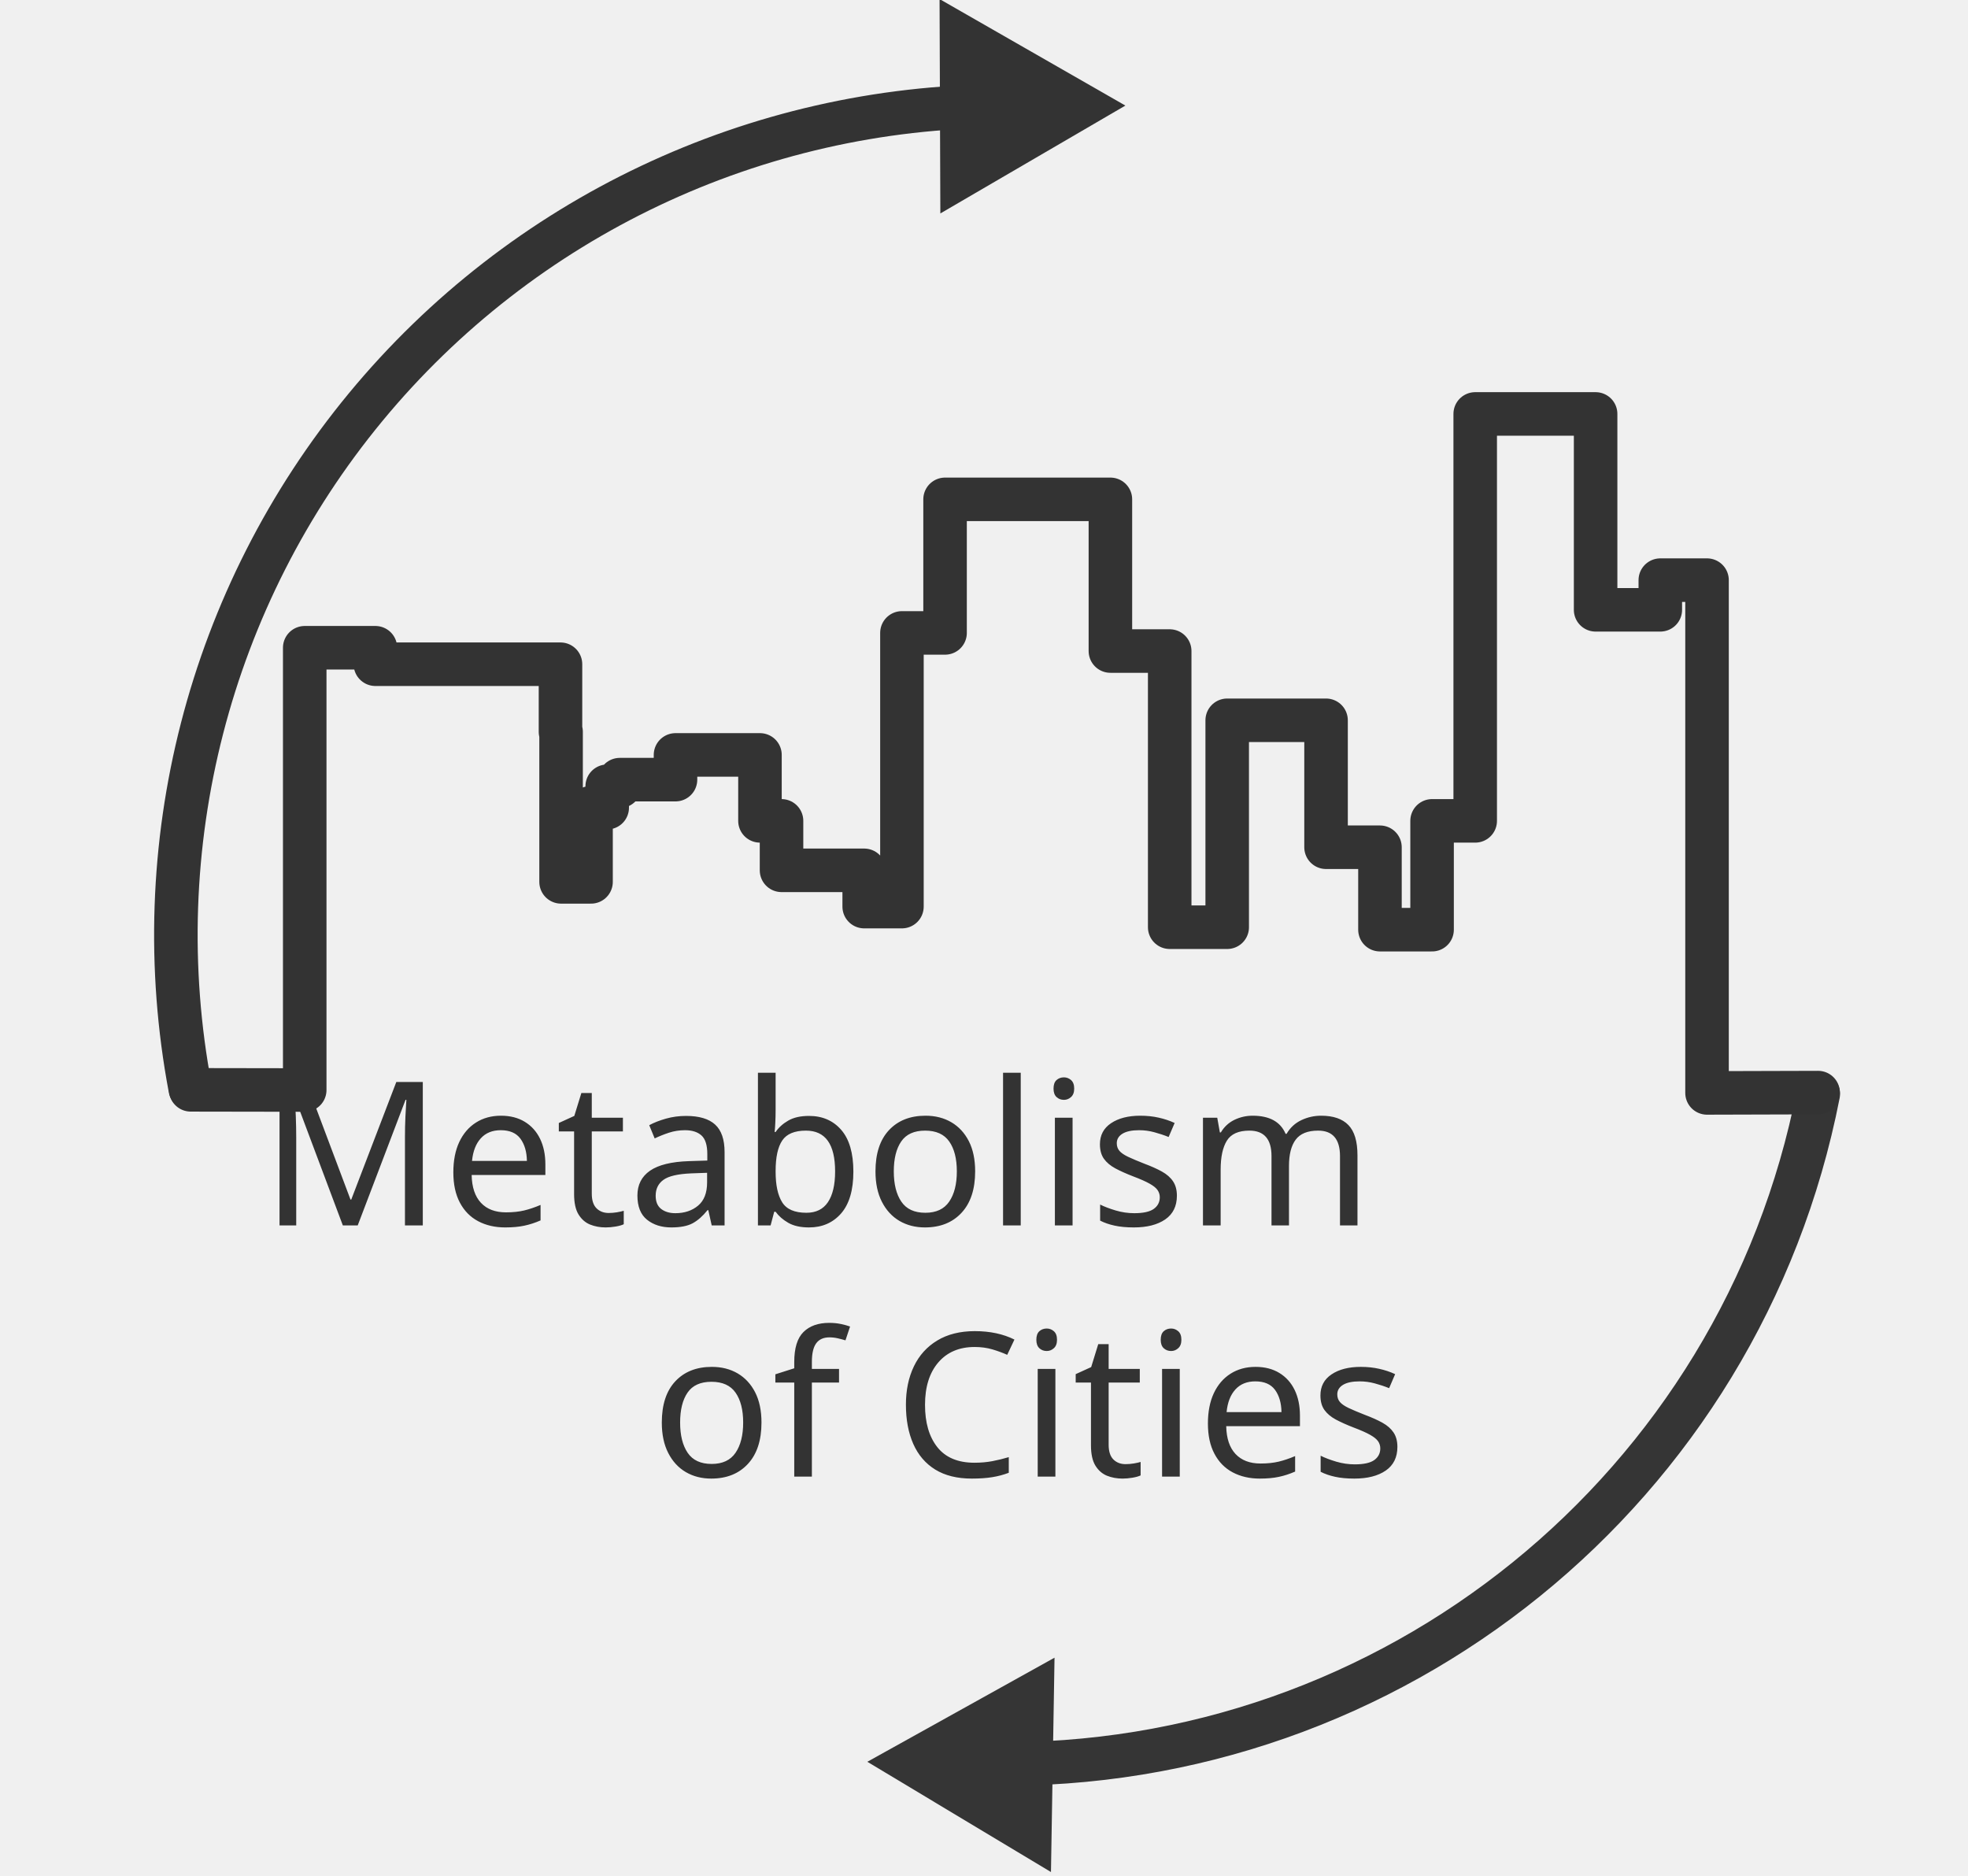
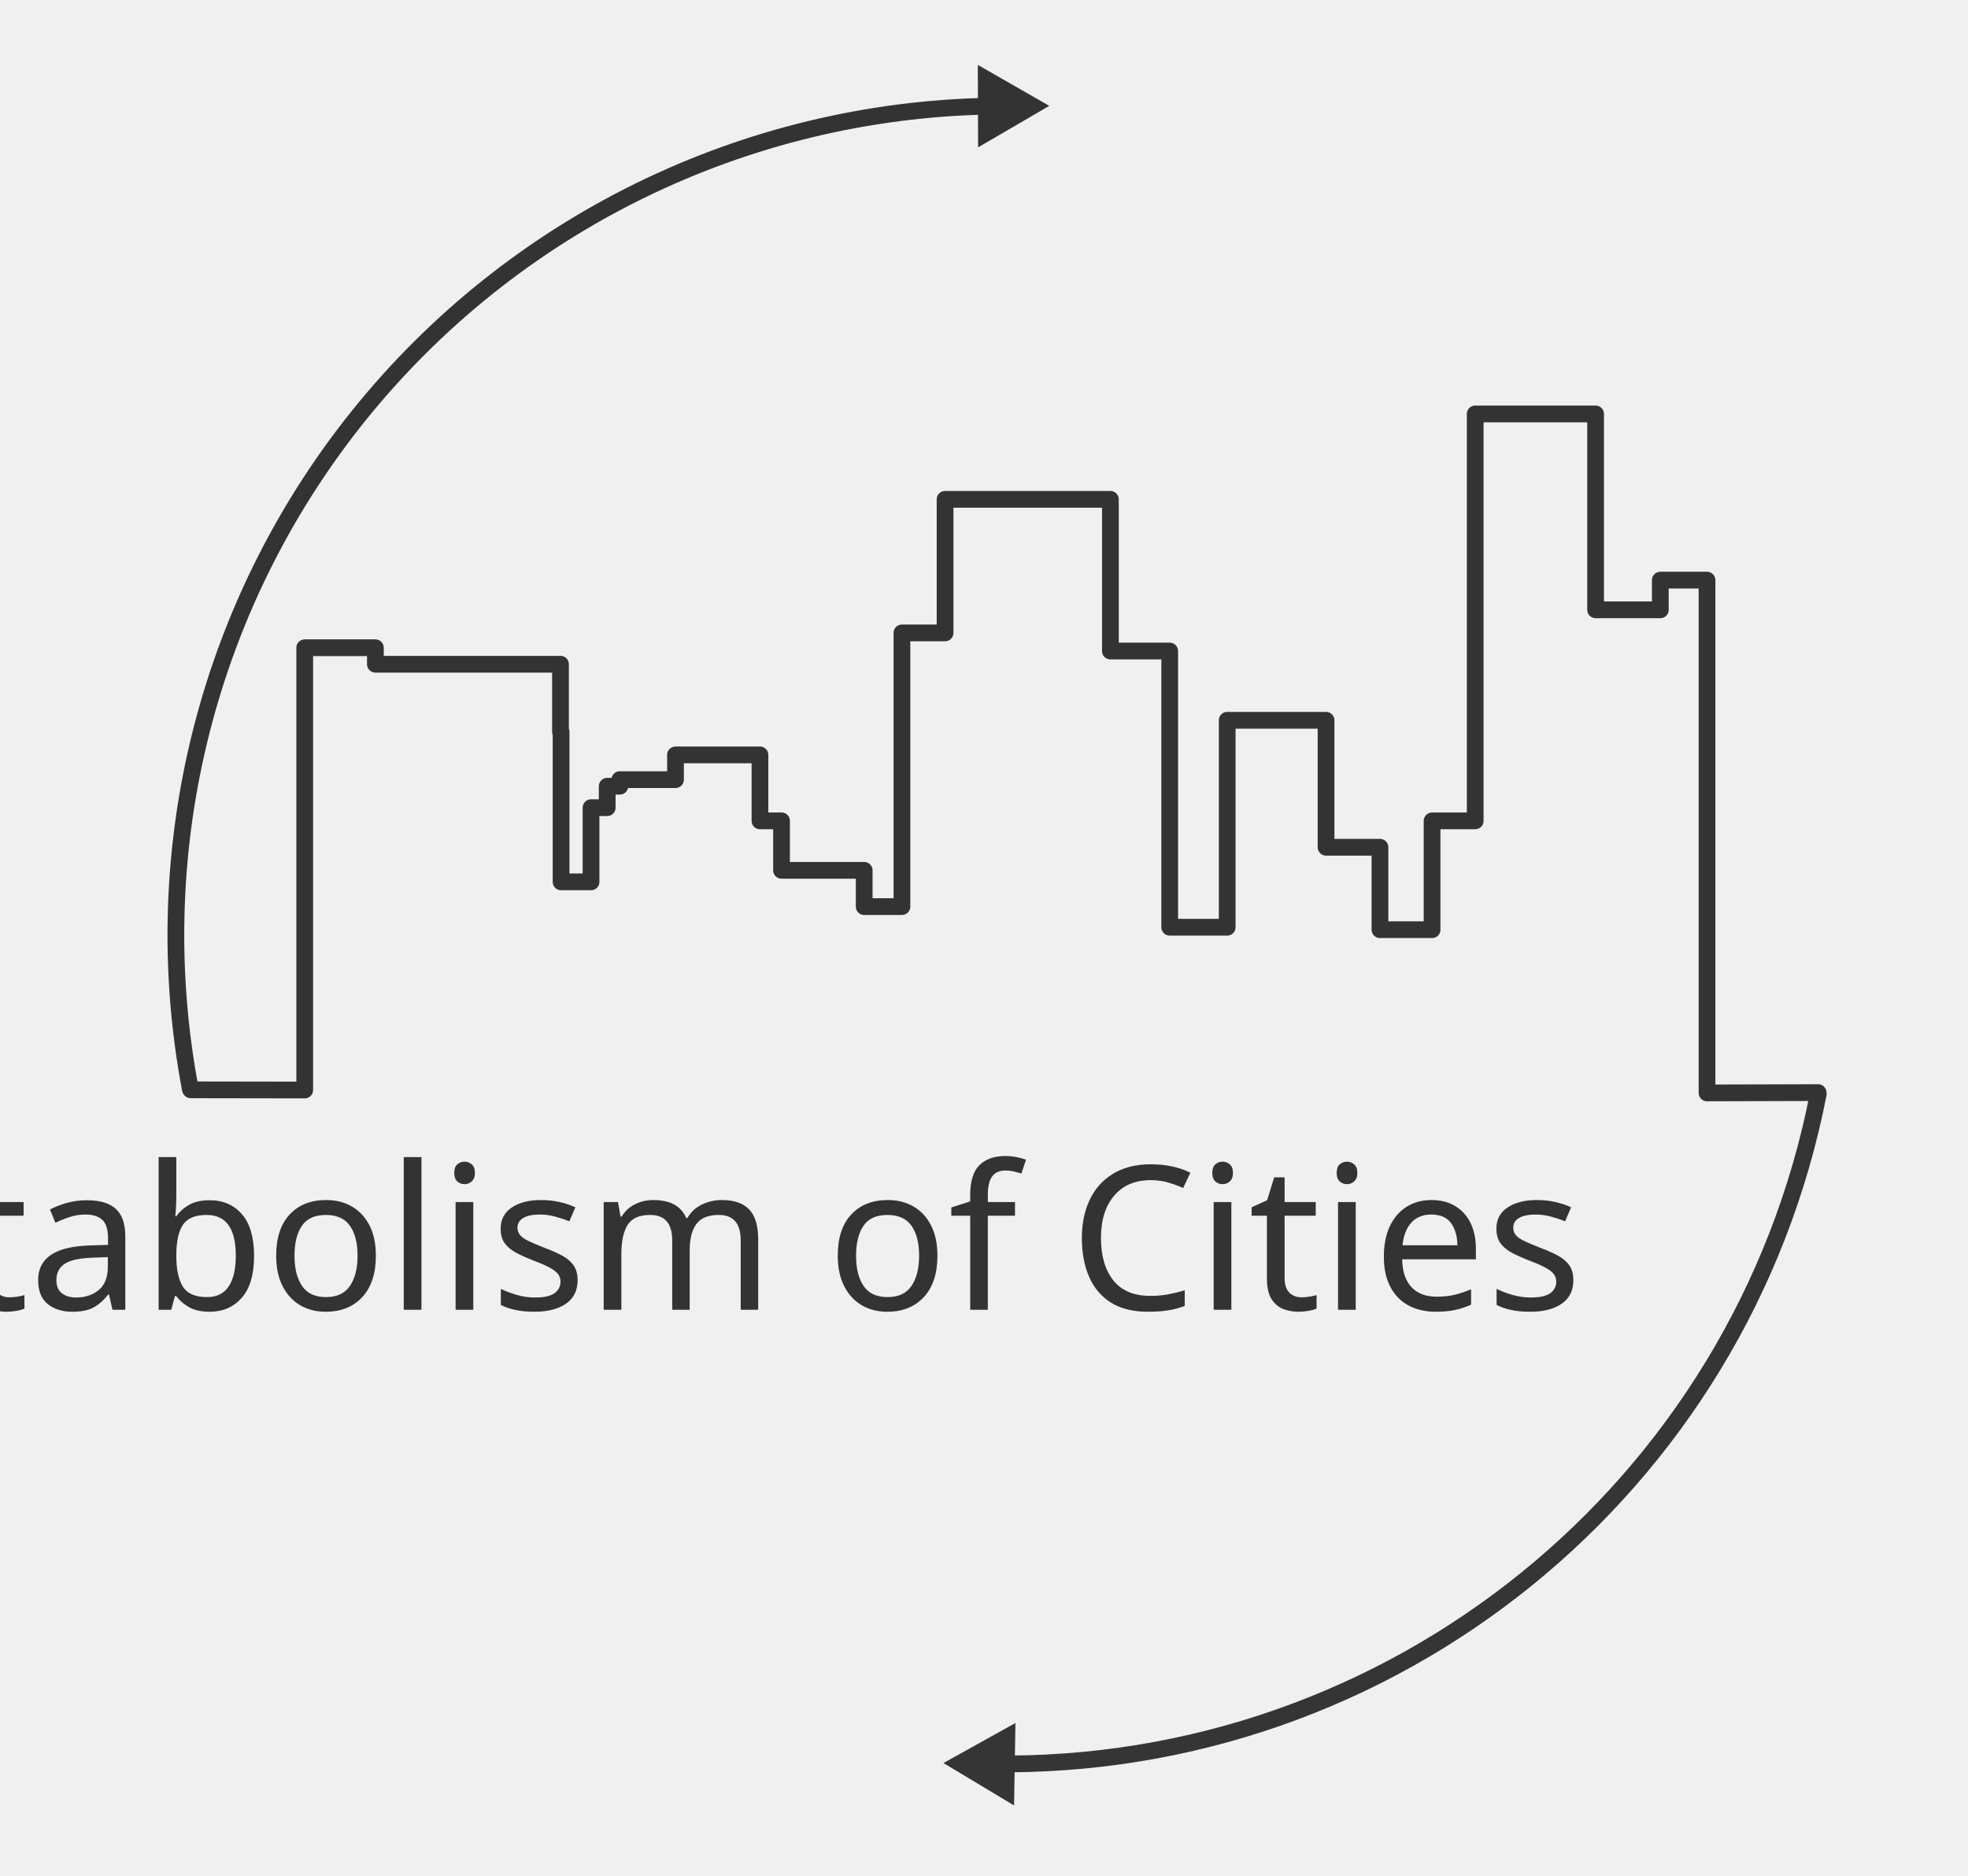
<svg xmlns="http://www.w3.org/2000/svg" xmlns:ns1="http://www.openswatchbook.org/uri/2009/osb" xmlns:xlink="http://www.w3.org/1999/xlink" width="587.7" height="560" viewBox="0 0 587.7 560" id="svg2" version="1.1">
  <defs id="defs4">
    <linearGradient id="linearGradient5029">
      <stop style="stop-color:#ffffff;stop-opacity:1;" offset="0" id="stop5031" />
      <stop style="stop-color:#ffffff;stop-opacity:0;" offset="1" id="stop5033" />
    </linearGradient>
    <linearGradient id="linearGradient7503" ns1:paint="solid">
      <stop style="stop-color:#333333;stop-opacity:1;" offset="0" id="stop7505" />
    </linearGradient>
    <marker orient="auto" refY="0" refX="0" id="marker7285" style="overflow:visible">
      <path id="path7287" style="fill:#cf4803;fill-opacity:1;fill-rule:evenodd;stroke:#ffffff;stroke-width:0.625;stroke-linejoin:round;stroke-opacity:1" d="M 8.719,4.034 -2.207,0.016 8.719,-4.002 c -1.745,2.372 -1.735,5.617 -6e-7,8.035 z" transform="scale(-0.6,-0.6)" />
    </marker>
    <marker orient="auto" refY="0" refX="0" id="marker7101" style="overflow:visible">
      <g id="g7103" transform="scale(-1.2,-1.2)" style="fill:#cf4803;fill-opacity:1;stroke:#ffffff;stroke-opacity:1">
        <path id="path7105" d="M -3.805,-3.959 0.544,0" style="fill:#cf4803;fill-opacity:1;fill-rule:evenodd;stroke:#ffffff;stroke-width:0.8;stroke-linecap:round;stroke-opacity:1" />
        <path id="path7107" d="M -1.287,-3.959 3.062,0" style="fill:#cf4803;fill-opacity:1;fill-rule:evenodd;stroke:#ffffff;stroke-width:0.8;stroke-linecap:round;stroke-opacity:1" />
        <path id="path7109" d="M 1.305,-3.959 5.654,0" style="fill:#cf4803;fill-opacity:1;fill-rule:evenodd;stroke:#ffffff;stroke-width:0.8;stroke-linecap:round;stroke-opacity:1" />
        <path id="path7111" d="M -3.805,4.178 0.544,0.22" style="fill:#cf4803;fill-opacity:1;fill-rule:evenodd;stroke:#ffffff;stroke-width:0.8;stroke-linecap:round;stroke-opacity:1" />
        <path id="path7113" d="M -1.287,4.178 3.062,0.22" style="fill:#cf4803;fill-opacity:1;fill-rule:evenodd;stroke:#ffffff;stroke-width:0.8;stroke-linecap:round;stroke-opacity:1" />
        <path id="path7115" d="M 1.305,4.178 5.654,0.22" style="fill:#cf4803;fill-opacity:1;fill-rule:evenodd;stroke:#ffffff;stroke-width:0.8;stroke-linecap:round;stroke-opacity:1" />
      </g>
    </marker>
    <marker orient="auto" refY="0" refX="0" id="marker6995" style="overflow:visible">
      <path id="path6997" d="m 5.77,0 -8.65,5 0,-10 8.65,5 z" style="fill:#333333;fill-opacity:1;fill-rule:evenodd;stroke:#333333;stroke-width:1pt;stroke-opacity:1" transform="scale(0.4,0.4)" />
    </marker>
    <marker orient="auto" refY="0" refX="0" id="Tail" style="overflow:visible">
      <g id="g6369" transform="scale(-1.2,-1.2)" style="fill:#cf4803;fill-opacity:1;stroke:#ffffff;stroke-opacity:1">
        <path id="path6371" d="M -3.805,-3.959 0.544,0" style="fill:#cf4803;fill-opacity:1;fill-rule:evenodd;stroke:#ffffff;stroke-width:0.8;stroke-linecap:round;stroke-opacity:1" />
        <path id="path6373" d="M -1.287,-3.959 3.062,0" style="fill:#cf4803;fill-opacity:1;fill-rule:evenodd;stroke:#ffffff;stroke-width:0.8;stroke-linecap:round;stroke-opacity:1" />
        <path id="path6375" d="M 1.305,-3.959 5.654,0" style="fill:#cf4803;fill-opacity:1;fill-rule:evenodd;stroke:#ffffff;stroke-width:0.8;stroke-linecap:round;stroke-opacity:1" />
        <path id="path6377" d="M -3.805,4.178 0.544,0.22" style="fill:#cf4803;fill-opacity:1;fill-rule:evenodd;stroke:#ffffff;stroke-width:0.8;stroke-linecap:round;stroke-opacity:1" />
        <path id="path6379" d="M -1.287,4.178 3.062,0.22" style="fill:#cf4803;fill-opacity:1;fill-rule:evenodd;stroke:#ffffff;stroke-width:0.8;stroke-linecap:round;stroke-opacity:1" />
        <path id="path6381" d="M 1.305,4.178 5.654,0.22" style="fill:#cf4803;fill-opacity:1;fill-rule:evenodd;stroke:#ffffff;stroke-width:0.8;stroke-linecap:round;stroke-opacity:1" />
      </g>
    </marker>
    <marker orient="auto" refY="0" refX="0" id="TriangleOutL" style="overflow:visible">
      <path id="path6475" d="m 5.77,0 -8.65,5 0,-10 8.65,5 z" style="fill:#cf4803;fill-opacity:1;fill-rule:evenodd;stroke:#ffffff;stroke-width:1pt;stroke-opacity:1" transform="scale(0.8,0.8)" />
    </marker>
    <marker orient="auto" refY="0" refX="0" id="TriangleOutM" style="overflow:visible">
      <path id="path6478" d="m 5.77,0 -8.65,5 0,-10 8.65,5 z" style="fill:#333333;fill-opacity:1;fill-rule:evenodd;stroke:#333333;stroke-width:1pt;stroke-opacity:1" transform="scale(0.4,0.4)" />
    </marker>
    <marker orient="auto" refY="0" refX="0" id="Arrow2Mend" style="overflow:visible">
      <path id="path6360" style="fill:#cf4803;fill-opacity:1;fill-rule:evenodd;stroke:#ffffff;stroke-width:0.625;stroke-linejoin:round;stroke-opacity:1" d="M 8.719,4.034 -2.207,0.016 8.719,-4.002 c -1.745,2.372 -1.735,5.617 -6e-7,8.035 z" transform="scale(-0.6,-0.6)" />
    </marker>
    <marker orient="auto" refY="0" refX="0" id="Arrow2Lend" style="overflow:visible">
      <path id="path6354" style="fill:#cf4803;fill-opacity:1;fill-rule:evenodd;stroke:#ffffff;stroke-width:0.625;stroke-linejoin:round;stroke-opacity:1" d="M 8.719,4.034 -2.207,0.016 8.719,-4.002 c -1.745,2.372 -1.735,5.617 -6e-7,8.035 z" transform="matrix(-1.1,0,0,-1.1,-1.1,0)" />
    </marker>
    <marker orient="auto" refY="0" refX="0" id="Arrow1Mstart" style="overflow:visible">
      <path id="path6339" d="M 0,0 5,-5 -12.5,0 5,5 0,0 Z" style="fill:#cf4803;fill-opacity:1;fill-rule:evenodd;stroke:#ffffff;stroke-width:1pt;stroke-opacity:1" transform="matrix(0.4,0,0,0.4,4,0)" />
    </marker>
    <marker orient="auto" refY="0" refX="0" id="Arrow1Lend" style="overflow:visible">
      <path id="path6336" d="M 0,0 5,-5 -12.5,0 5,5 0,0 Z" style="fill:#cf4803;fill-opacity:1;fill-rule:evenodd;stroke:#ffffff;stroke-width:1pt;stroke-opacity:1" transform="matrix(-0.8,0,0,-0.8,-10,0)" />
    </marker>
    <marker orient="auto" refY="0" refX="0" id="Arrow1Lstart" style="overflow:visible">
      <path id="path6333" d="M 0,0 5,-5 -12.5,0 5,5 0,0 Z" style="fill:#cf4803;fill-opacity:1;fill-rule:evenodd;stroke:#ffffff;stroke-width:1pt;stroke-opacity:1" transform="matrix(0.8,0,0,0.8,10,0)" />
    </marker>
    <linearGradient xlink:href="#linearGradient7503" id="linearGradient7507" x1="355.273" y1="781.7" x2="622.222" y2="781.7" gradientUnits="userSpaceOnUse" gradientTransform="translate(-77.08275,-351.4555)" />
    <linearGradient xlink:href="#linearGradient5029" id="linearGradient5035" x1="356.323" y1="876.834" x2="381.742" y2="876.834" gradientUnits="userSpaceOnUse" gradientTransform="translate(-77.08275,-351.4555)" />
  </defs>
  <g id="layer1" transform="translate(-0.3000004,4.1113283e-6)" />
  <g id="layer2" transform="translate(-0.3000004,4.1113283e-6)">
-     <path style="fill:none;fill-opacity:1;fill-rule:nonzero;stroke:#333333;stroke-width:13;stroke-linecap:round;stroke-linejoin:round;stroke-miterlimit:4;stroke-dasharray:none;stroke-dashoffset:0;stroke-opacity:1;marker-end:url(#marker6995)" id="path4151" d="M 57.109,325.06 A 247.528,247.538 0 0 1 109.507,121.558 247.528,247.538 0 0 1 299.44,31.662" />
+     <path style="fill:none;fill-opacity:1;fill-rule:nonzero;stroke:#333333;stroke-width:5;stroke-linecap:round;stroke-linejoin:round;stroke-miterlimit:4;stroke-dasharray:none;stroke-dashoffset:0;stroke-opacity:1;marker-end:url(#marker6995)" id="path4151" d="M 57.109,325.06 A 247.528,247.538 0 0 1 109.507,121.558 247.528,247.538 0 0 1 299.44,31.662" />
    <path style="fill:#cf4803;fill-opacity:1;fill-rule:nonzero;stroke:#ffffff;stroke-width:2.12;stroke-linecap:square;stroke-linejoin:round;stroke-miterlimit:4;stroke-dasharray:none;stroke-dashoffset:0;stroke-opacity:1" id="path4151-1" ry="247.538" rx="247.528" cy="621.674" cx="377.434" d="" />
-     <path style="opacity:0.99;fill:none;fill-opacity:1;fill-rule:nonzero;stroke:url(#linearGradient7507);stroke-width:13;stroke-linecap:round;stroke-linejoin:bevel;stroke-miterlimit:4;stroke-dasharray:none;stroke-dashoffset:0;stroke-opacity:1;marker-end:url(#TriangleOutM)" id="path4151-5" d="M 543.285,326.67 A 247.528,247.538 0 0 1 296.239,526.702" />
+     <path style="opacity:0.99;fill:none;fill-opacity:1;fill-rule:nonzero;stroke:url(#linearGradient7507);stroke-width:5;stroke-linecap:round;stroke-linejoin:bevel;stroke-miterlimit:4;stroke-dasharray:none;stroke-dashoffset:0;stroke-opacity:1;marker-end:url(#TriangleOutM)" id="path4151-5" d="M 543.285,326.67 A 247.528,247.538 0 0 1 296.239,526.702" />
    <flowRoot xml:space="preserve" id="flowRoot8081" style="font-style:normal;font-variant:normal;font-weight:normal;font-stretch:normal;font-size:40px;line-height:125%;font-family:'Arial Unicode MS';-inkscape-font-specification:'Arial Unicode MS';letter-spacing:0px;word-spacing:0px;fill:#000000;fill-opacity:1;stroke:none;stroke-width:1px;stroke-linecap:butt;stroke-linejoin:miter;stroke-opacity:1" transform="translate(-77.08275,-351.4555)">
      <flowRegion id="flowRegion8083">
        <rect id="rect8085" width="415.873" height="78.307" x="173.545" y="629.082" style="font-style:normal;font-variant:normal;font-weight:normal;font-stretch:normal;font-family:'Arial Unicode MS';-inkscape-font-specification:'Arial Unicode MS'" />
      </flowRegion>
      <flowPara id="flowPara8087" />
    </flowRoot>
    <rect style="opacity:0;fill:url(#linearGradient5035);fill-opacity:1;stroke:none;stroke-width:7;stroke-linecap:round;stroke-linejoin:round;stroke-miterlimit:4;stroke-dasharray:none;stroke-dashoffset:0;stroke-opacity:1" id="rect5027" width="25.419" height="25.877" x="279.24" y="512.44" />
-     <path style="fill:none;fill-rule:evenodd;stroke:#333333;stroke-width:13;stroke-linecap:round;stroke-linejoin:round;stroke-miterlimit:4;stroke-dasharray:none;stroke-dashoffset:0;stroke-opacity:1" d="m 57.256,325.437 34.044,0.055 0,-132.069 21.101,0 0,4.923 55.276,0 0,20.186 0.178,0 0,44.804 8.945,0 0,-22.156 4.83,0 0,-6.401 3.757,0 0,-1.969 16.637,0 0,-7.385 25.223,0 0,19.694 6.44,0 0,14.77 24.686,0 0,10.832 11.27,0 0,-81.729 12.88,0 0,-39.88 49.373,0 0,45.296 17.71,0 0,82.471 17.173,0 0,-61.793 29.516,0 0,37.911 16.1,0 0,24.617 15.563,0 0,-32.495 12.88,0 0,-121.514 35.956,0 0,58.493 19.32,0 0,-8.862 13.953,0 0,153.12 33.169,-0.093" id="path4158" />
-     <text xml:space="preserve" style="font-style:normal;font-variant:normal;font-weight:normal;font-stretch:normal;font-size:18.75px;line-height:125%;font-family:'Droid Sans';-inkscape-font-specification:'Droid Sans';text-align:start;letter-spacing:0px;word-spacing:0px;writing-mode:lr-tb;text-anchor:start;opacity:1;fill:#333333;fill-opacity:1;stroke:none;stroke-width:1px;stroke-linecap:butt;stroke-linejoin:miter;stroke-opacity:1" x="444.67" y="365.929" id="text5275">
-       <tspan x="444.67" y="365.929" style="font-style:normal;font-variant:normal;font-weight:normal;font-stretch:normal;font-size:60px;font-family:'Ubuntu Condensed';-inkscape-font-specification:'Ubuntu Condensed, ';text-align:end;text-anchor:end;fill:#333333;fill-opacity:1" id="tspan5622">Metabolism</tspan>
-       <tspan x="444.67" y="440.929" style="font-style:normal;font-variant:normal;font-weight:normal;font-stretch:normal;font-size:60px;font-family:'Ubuntu Condensed';-inkscape-font-specification:'Ubuntu Condensed, ';text-align:end;text-anchor:end;fill:#333333;fill-opacity:1" id="tspan4296">of Cities</tspan>
+     <path style="fill:none;fill-rule:evenodd;stroke:#333333;stroke-width:5;stroke-linecap:round;stroke-linejoin:round;stroke-miterlimit:4;stroke-dasharray:none;stroke-dashoffset:0;stroke-opacity:1" d="m 57.256,325.437 34.044,0.055 0,-132.069 21.101,0 0,4.923 55.276,0 0,20.186 0.178,0 0,44.804 8.945,0 0,-22.156 4.83,0 0,-6.401 3.757,0 0,-1.969 16.637,0 0,-7.385 25.223,0 0,19.694 6.44,0 0,14.77 24.686,0 0,10.832 11.27,0 0,-81.729 12.88,0 0,-39.88 49.373,0 0,45.296 17.71,0 0,82.471 17.173,0 0,-61.793 29.516,0 0,37.911 16.1,0 0,24.617 15.563,0 0,-32.495 12.88,0 0,-121.514 35.956,0 0,58.493 19.32,0 0,-8.862 13.953,0 0,153.12 33.169,-0.093" id="path4158" />
+     <text xml:space="preserve" style="font-style:normal;font-variant:normal;font-weight:normal;font-stretch:normal;font-size:18.75px;line-height:125%;font-family:'Droid Sans';-inkscape-font-specification:'Droid Sans';text-align:start;letter-spacing:0px;word-spacing:0px;writing-mode:lr-tb;text-anchor:start;opacity:1;fill:#333333;fill-opacity:1;stroke:none;stroke-width:1px;stroke-linecap:butt;stroke-linejoin:miter;stroke-opacity:1" x="497.217" y="391.108" id="text5275">
+       <tspan x="497.217" y="391.108" style="font-style:normal;font-variant:normal;font-weight:normal;font-stretch:normal;font-size:60px;font-family:'Ubuntu Condensed';-inkscape-font-specification:'Ubuntu Condensed, ';text-align:end;text-anchor:end;fill:#333333;fill-opacity:1" id="tspan4296">Metabolism of Cities</tspan>
    </text>
  </g>
  <g id="layer3" transform="translate(-0.3000004,4.1113283e-6)" />
</svg>
